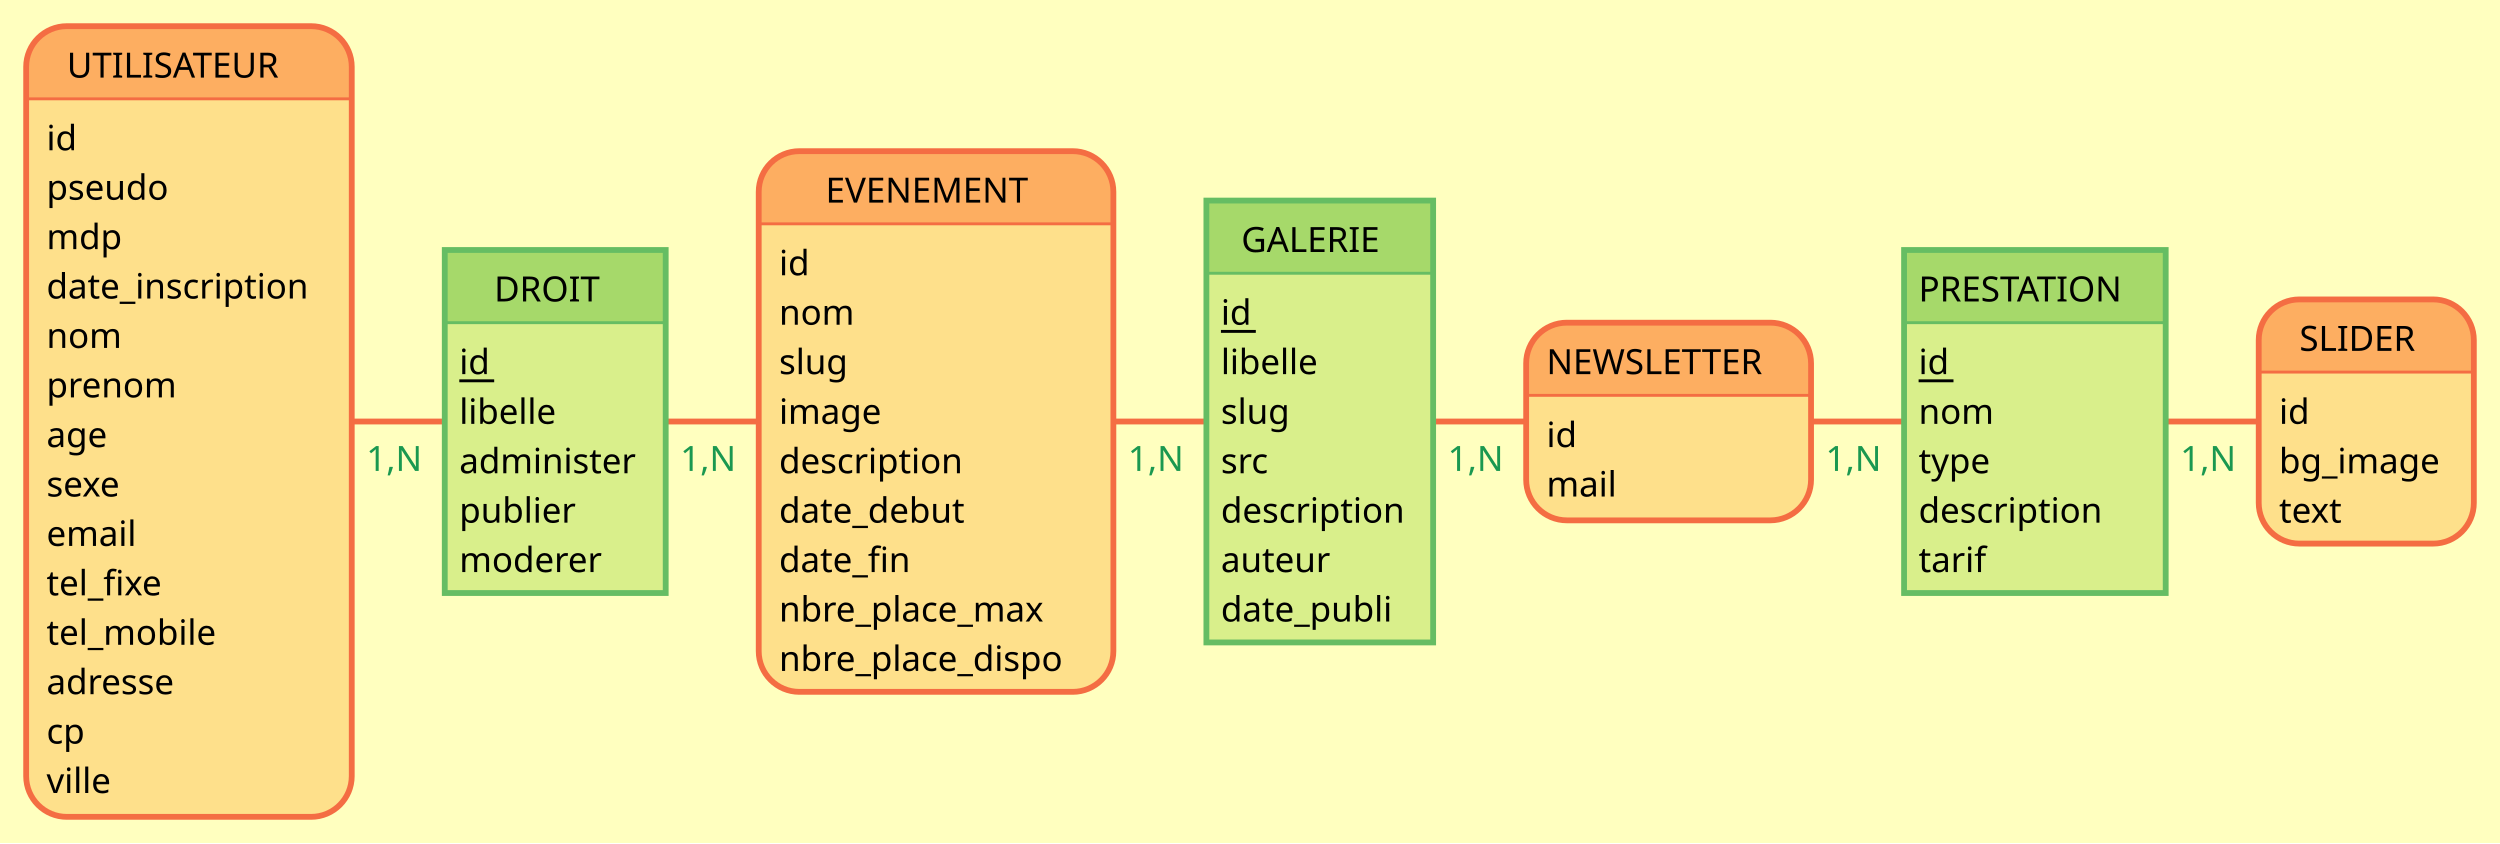
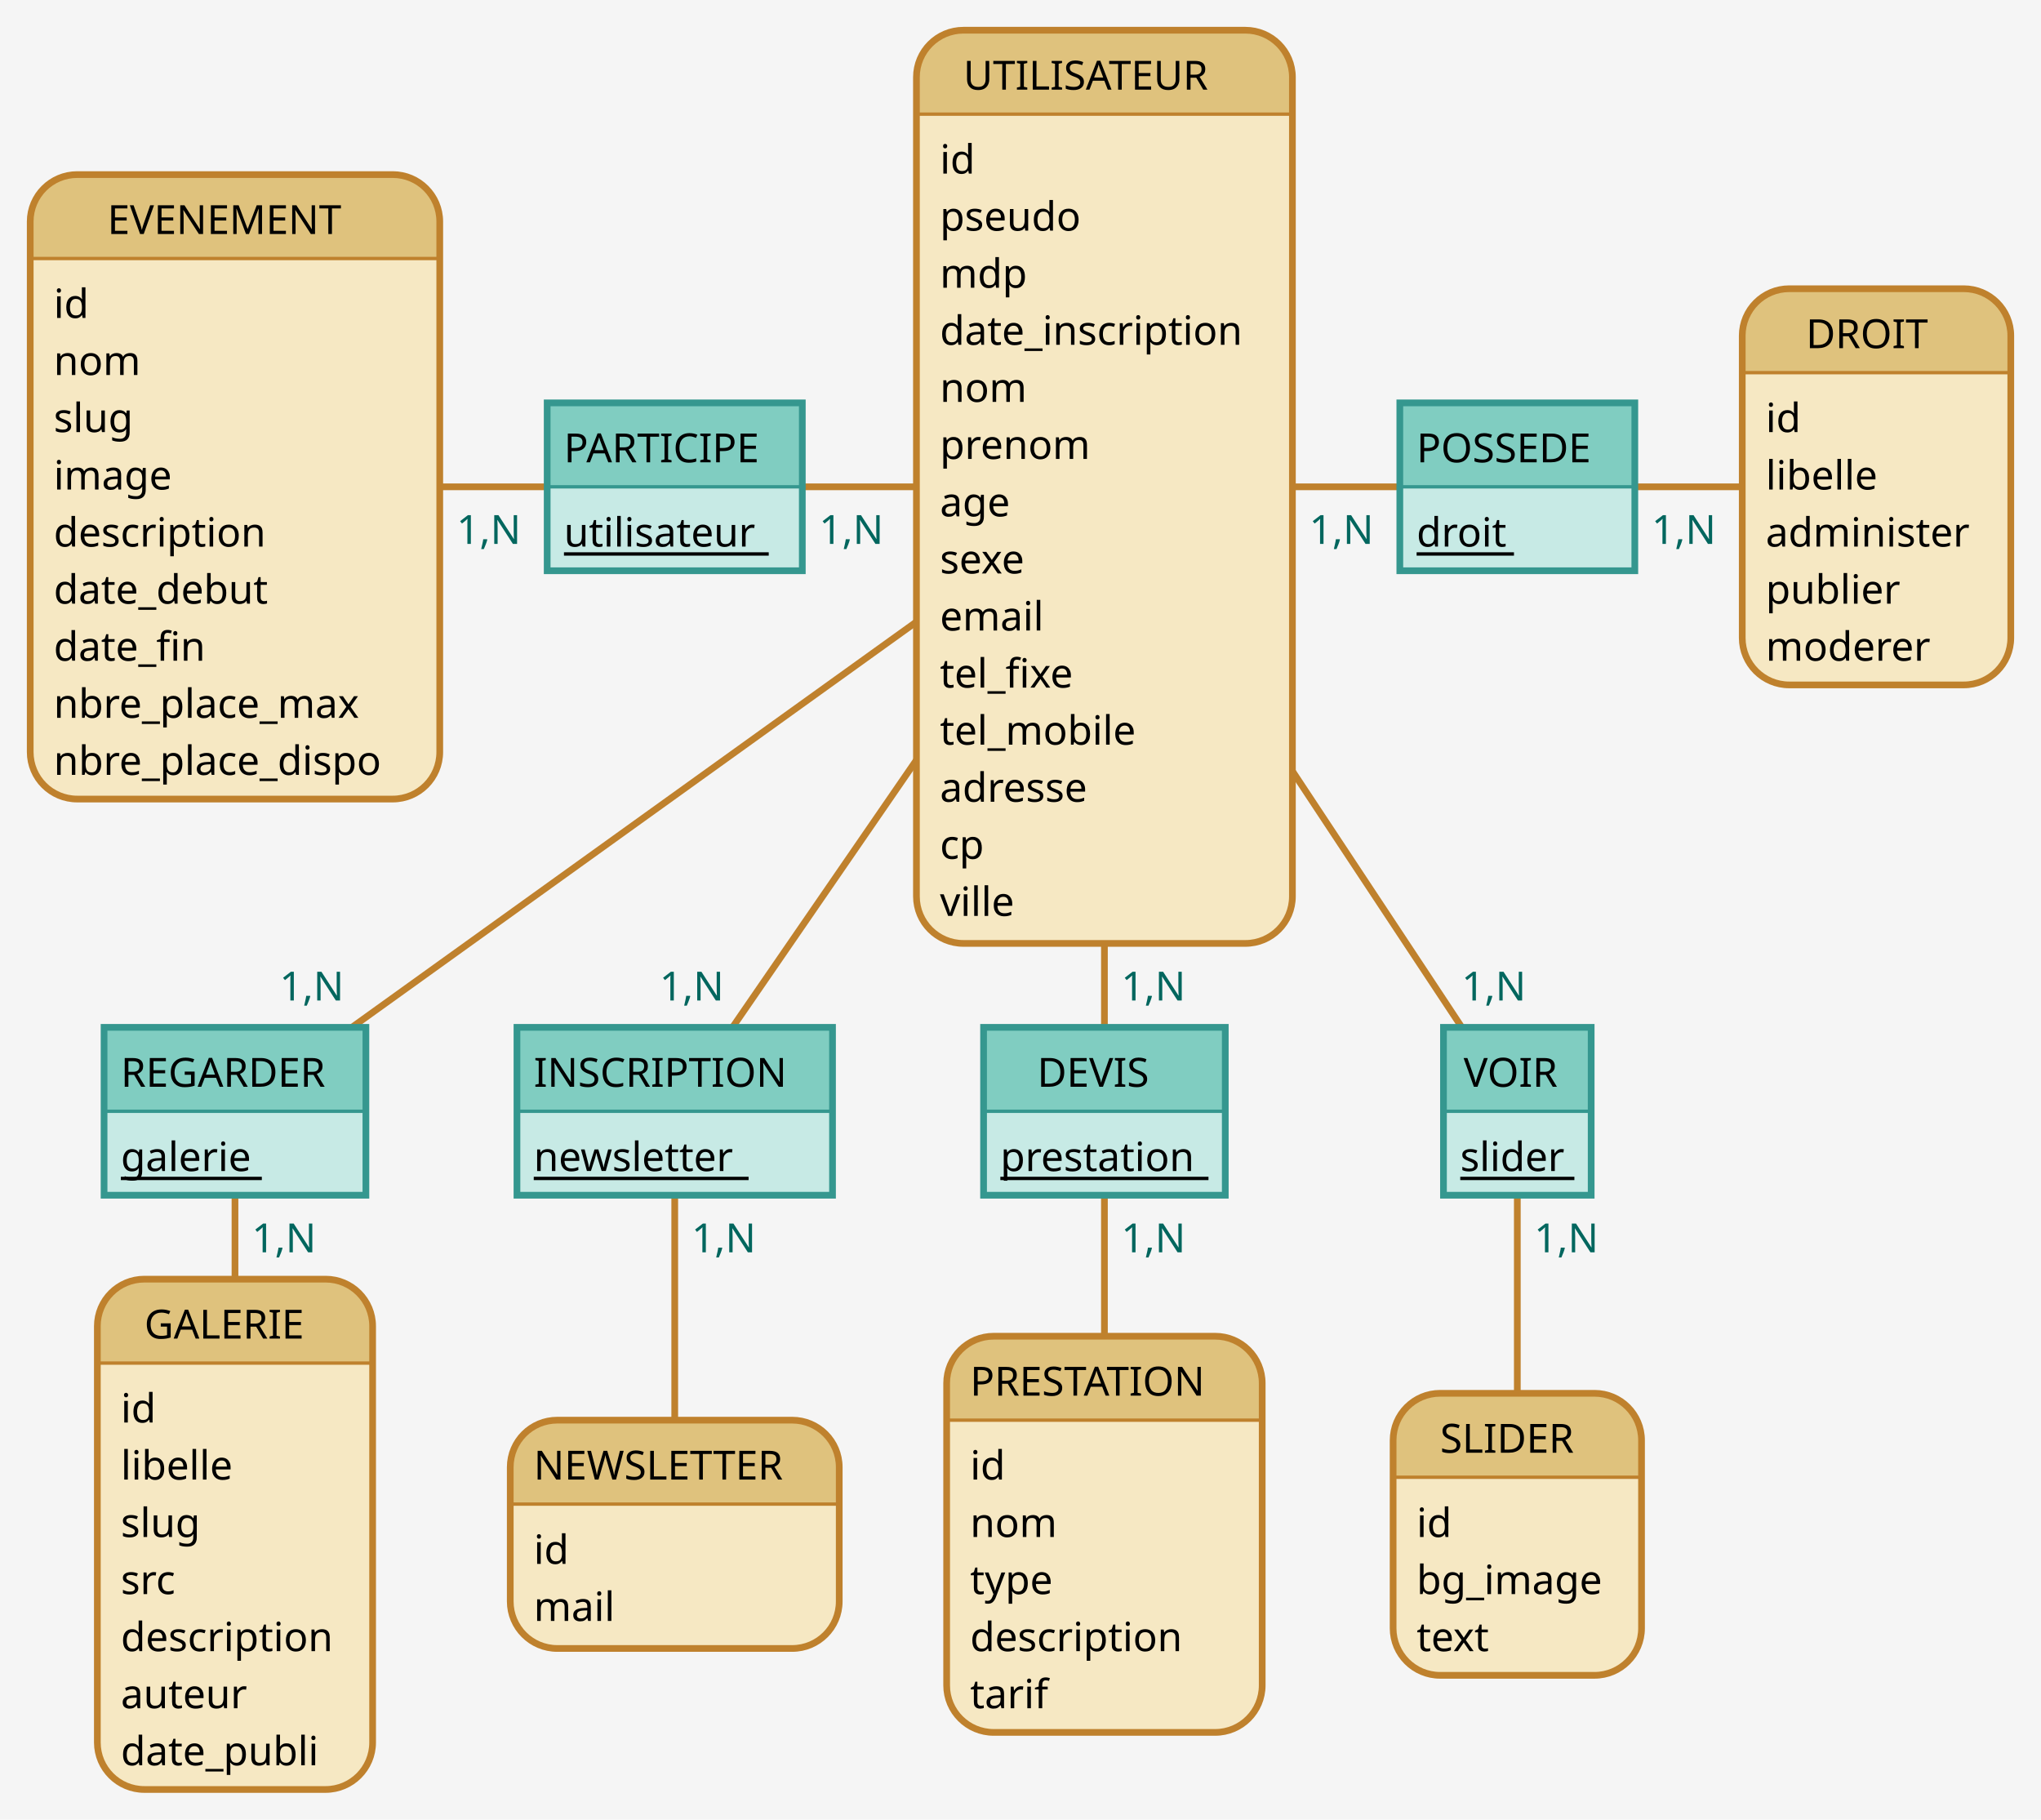
- <svg xmlns="http://www.w3.org/2000/svg" width="860" height="290" view_box="0 0 860 290">\n\n<rect id="frame" x="0" y="0" width="860" height="290" fill="#ffffbf" stroke="none" stroke-width="0" />
-   <line x1="700" y1="145" x2="814" y2="145" stroke="#f46d43" stroke-width="2" />
-   <text x="750" y="162.0" fill="#1a9850" font-family="Verdana" font-size="12">1,N</text>
+ <svg xmlns="http://www.w3.org/2000/svg" width="608" height="542" view_box="0 0 608 542">\n\n<rect id="frame" x="0" y="0" width="608" height="542" fill="#f5f5f5" stroke="none" stroke-width="0" />
+   <line x1="201" y1="145" x2="329" y2="145" stroke="#bf812d" stroke-width="2" />
+   <text x="244" y="162.0" fill="#01665e" font-family="Verdana" font-size="12">1,N</text>
+   <line x1="452" y1="145" x2="329" y2="145" stroke="#bf812d" stroke-width="2" />
+   <text x="390" y="162.0" fill="#01665e" font-family="Verdana" font-size="12">1,N</text>
+   <line x1="70" y1="331" x2="329" y2="145" stroke="#bf812d" stroke-width="2" />
+   <text x="83.264" y="298" fill="#01665e" font-family="Verdana" font-size="12">1,N</text>
+   <line x1="201" y1="331" x2="329" y2="145" stroke="#bf812d" stroke-width="2" />
+   <text x="196.459" y="298" fill="#01665e" font-family="Verdana" font-size="12">1,N</text>
+   <line x1="329" y1="331" x2="329" y2="145" stroke="#bf812d" stroke-width="2" />
+   <text x="334.0" y="298" fill="#01665e" font-family="Verdana" font-size="12">1,N</text>
+   <line x1="452" y1="331" x2="329" y2="145" stroke="#bf812d" stroke-width="2" />
+   <text x="435.394" y="298" fill="#01665e" font-family="Verdana" font-size="12">1,N</text>
+   <g id="association-UTILISATEUR">
+     <path d="M 371 9 a 14 14 90 0 1 14 14 V 34 h -112 V 23 a 14 14 90 0 1 14 -14" fill="#dfc27d" stroke="#dfc27d" stroke-width="0" />
+     <path d="M 385 34.0 v 233 a 14 14 90 0 1 -14 14 H 287 a 14 14 90 0 1 -14 -14 V 34.0 H 112" fill="#f6e8c3" stroke="#f6e8c3" stroke-width="0" />
+     <rect x="273" y="9" width="112" height="272" fill="none" rx="14" stroke="#bf812d" stroke-width="2" />
+     <line x1="273" y1="34" x2="385" y2="34" stroke="#bf812d" stroke-width="1" />
+     <text x="287" y="26.7" fill="#000000" font-family="Verdana" font-size="12">UTILISATEUR</text>
+     <text x="280" y="51.7" fill="#000000" font-family="Verdana" font-size="12">id</text>
+     <text x="280" y="68.7" fill="#000000" font-family="Verdana" font-size="12">pseudo</text>
+     <text x="280" y="85.7" fill="#000000" font-family="Verdana" font-size="12">mdp</text>
+     <text x="280" y="102.7" fill="#000000" font-family="Verdana" font-size="12">date_inscription</text>
+     <text x="280" y="119.7" fill="#000000" font-family="Verdana" font-size="12">nom</text>
+     <text x="280" y="136.7" fill="#000000" font-family="Verdana" font-size="12">prenom</text>
+     <text x="280" y="153.8" fill="#000000" font-family="Verdana" font-size="12">age</text>
+     <text x="280" y="170.8" fill="#000000" font-family="Verdana" font-size="12">sexe</text>
+     <text x="280" y="187.8" fill="#000000" font-family="Verdana" font-size="12">email</text>
+     <text x="280" y="204.8" fill="#000000" font-family="Verdana" font-size="12">tel_fixe</text>
+     <text x="280" y="221.8" fill="#000000" font-family="Verdana" font-size="12">tel_mobile</text>
+     <text x="280" y="238.8" fill="#000000" font-family="Verdana" font-size="12">adresse</text>
+     <text x="280" y="255.8" fill="#000000" font-family="Verdana" font-size="12">cp</text>
+     <text x="280" y="272.8" fill="#000000" font-family="Verdana" font-size="12">ville</text>
+   </g>
+   <line x1="70" y1="331" x2="70" y2="457" stroke="#bf812d" stroke-width="2" />
+   <text x="75.0" y="373" fill="#01665e" font-family="Verdana" font-size="12">1,N</text>
+   <g id="association-GALERIE">
+     <path d="M 97 381 a 14 14 90 0 1 14 14 V 406 h -82 V 395 a 14 14 90 0 1 14 -14" fill="#dfc27d" stroke="#dfc27d" stroke-width="0" />
+     <path d="M 111 406.0 v 113 a 14 14 90 0 1 -14 14 H 43 a 14 14 90 0 1 -14 -14 V 406.0 H 82" fill="#f6e8c3" stroke="#f6e8c3" stroke-width="0" />
+     <rect x="29" y="381" width="82" height="152" fill="none" rx="14" stroke="#bf812d" stroke-width="2" />
+     <line x1="29" y1="406" x2="111" y2="406" stroke="#bf812d" stroke-width="1" />
+     <text x="43" y="398.7" fill="#000000" font-family="Verdana" font-size="12">GALERIE</text>
+     <text x="36" y="423.7" fill="#000000" font-family="Verdana" font-size="12">id</text>
+     <text x="36" y="440.7" fill="#000000" font-family="Verdana" font-size="12">libelle</text>
+     <text x="36" y="457.8" fill="#000000" font-family="Verdana" font-size="12">slug</text>
+     <text x="36" y="474.8" fill="#000000" font-family="Verdana" font-size="12">src</text>
+     <text x="36" y="491.8" fill="#000000" font-family="Verdana" font-size="12">description</text>
+     <text x="36" y="508.8" fill="#000000" font-family="Verdana" font-size="12">auteur</text>
+     <text x="36" y="525.8" fill="#000000" font-family="Verdana" font-size="12">date_publi</text>
+   </g>
+   <line x1="201" y1="145" x2="70" y2="145" stroke="#bf812d" stroke-width="2" />
+   <text x="136" y="162.0" fill="#01665e" font-family="Verdana" font-size="12">1,N</text>
+   <g id="association-EVENEMENT">
+     <path d="M 117 52 a 14 14 90 0 1 14 14 V 77 h -122 V 66 a 14 14 90 0 1 14 -14" fill="#dfc27d" stroke="#dfc27d" stroke-width="0" />
+     <path d="M 131 77.0 v 147 a 14 14 90 0 1 -14 14 H 23 a 14 14 90 0 1 -14 -14 V 77.0 H 122" fill="#f6e8c3" stroke="#f6e8c3" stroke-width="0" />
+     <rect x="9" y="52" width="122" height="186" fill="none" rx="14" stroke="#bf812d" stroke-width="2" />
+     <line x1="9" y1="77" x2="131" y2="77" stroke="#bf812d" stroke-width="1" />
+     <text x="32" y="69.7" fill="#000000" font-family="Verdana" font-size="12">EVENEMENT</text>
+     <text x="16" y="94.7" fill="#000000" font-family="Verdana" font-size="12">id</text>
+     <text x="16" y="111.7" fill="#000000" font-family="Verdana" font-size="12">nom</text>
+     <text x="16" y="128.7" fill="#000000" font-family="Verdana" font-size="12">slug</text>
+     <text x="16" y="145.8" fill="#000000" font-family="Verdana" font-size="12">image</text>
+     <text x="16" y="162.8" fill="#000000" font-family="Verdana" font-size="12">description</text>
+     <text x="16" y="179.8" fill="#000000" font-family="Verdana" font-size="12">date_debut</text>
+     <text x="16" y="196.8" fill="#000000" font-family="Verdana" font-size="12">date_fin</text>
+     <text x="16" y="213.8" fill="#000000" font-family="Verdana" font-size="12">nbre_place_max</text>
+     <text x="16" y="230.8" fill="#000000" font-family="Verdana" font-size="12">nbre_place_dispo</text>
+   </g>
+   <line x1="452" y1="331" x2="452" y2="457" stroke="#bf812d" stroke-width="2" />
+   <text x="457.0" y="373" fill="#01665e" font-family="Verdana" font-size="12">1,N</text>
  <g id="association-SLIDER">
-     <path d="M 837 103 a 14 14 90 0 1 14 14 V 128 h -74 V 117 a 14 14 90 0 1 14 -14" fill="#fdae61" stroke="#fdae61" stroke-width="0" />
-     <path d="M 851 128.0 v 45 a 14 14 90 0 1 -14 14 H 791 a 14 14 90 0 1 -14 -14 V 128.0 H 74" fill="#fee08b" stroke="#fee08b" stroke-width="0" />
-     <rect x="777" y="103" width="74" height="84" fill="none" rx="14" stroke="#f46d43" stroke-width="2" />
-     <line x1="777" y1="128" x2="851" y2="128" stroke="#f46d43" stroke-width="1" />
-     <text x="791" y="120.7" fill="#000000" font-family="Verdana" font-size="12">SLIDER</text>
-     <text x="784" y="145.8" fill="#000000" font-family="Verdana" font-size="12">id</text>
-     <text x="784" y="162.8" fill="#000000" font-family="Verdana" font-size="12">bg_image</text>
-     <text x="784" y="179.8" fill="#000000" font-family="Verdana" font-size="12">text</text>
+     <path d="M 475 415 a 14 14 90 0 1 14 14 V 440 h -74 V 429 a 14 14 90 0 1 14 -14" fill="#dfc27d" stroke="#dfc27d" stroke-width="0" />
+     <path d="M 489 440.0 v 45 a 14 14 90 0 1 -14 14 H 429 a 14 14 90 0 1 -14 -14 V 440.0 H 74" fill="#f6e8c3" stroke="#f6e8c3" stroke-width="0" />
+     <rect x="415" y="415" width="74" height="84" fill="none" rx="14" stroke="#bf812d" stroke-width="2" />
+     <line x1="415" y1="440" x2="489" y2="440" stroke="#bf812d" stroke-width="1" />
+     <text x="429" y="432.7" fill="#000000" font-family="Verdana" font-size="12">SLIDER</text>
+     <text x="422" y="457.8" fill="#000000" font-family="Verdana" font-size="12">id</text>
+     <text x="422" y="474.8" fill="#000000" font-family="Verdana" font-size="12">bg_image</text>
+     <text x="422" y="491.8" fill="#000000" font-family="Verdana" font-size="12">text</text>
  </g>
-   <line x1="191" y1="145" x2="65" y2="145" stroke="#f46d43" stroke-width="2" />
-   <text x="126" y="162.0" fill="#1a9850" font-family="Verdana" font-size="12">1,N</text>
-   <g id="association-UTILISATEUR">
-     <path d="M 107 9 a 14 14 90 0 1 14 14 V 34 h -112 V 23 a 14 14 90 0 1 14 -14" fill="#fdae61" stroke="#fdae61" stroke-width="0" />
-     <path d="M 121 34.0 v 233 a 14 14 90 0 1 -14 14 H 23 a 14 14 90 0 1 -14 -14 V 34.0 H 112" fill="#fee08b" stroke="#fee08b" stroke-width="0" />
-     <rect x="9" y="9" width="112" height="272" fill="none" rx="14" stroke="#f46d43" stroke-width="2" />
-     <line x1="9" y1="34" x2="121" y2="34" stroke="#f46d43" stroke-width="1" />
-     <text x="23" y="26.7" fill="#000000" font-family="Verdana" font-size="12">UTILISATEUR</text>
-     <text x="16" y="51.7" fill="#000000" font-family="Verdana" font-size="12">id</text>
-     <text x="16" y="68.7" fill="#000000" font-family="Verdana" font-size="12">pseudo</text>
-     <text x="16" y="85.7" fill="#000000" font-family="Verdana" font-size="12">mdp</text>
-     <text x="16" y="102.7" fill="#000000" font-family="Verdana" font-size="12">date_inscription</text>
-     <text x="16" y="119.7" fill="#000000" font-family="Verdana" font-size="12">nom</text>
-     <text x="16" y="136.7" fill="#000000" font-family="Verdana" font-size="12">prenom</text>
-     <text x="16" y="153.8" fill="#000000" font-family="Verdana" font-size="12">age</text>
-     <text x="16" y="170.8" fill="#000000" font-family="Verdana" font-size="12">sexe</text>
-     <text x="16" y="187.8" fill="#000000" font-family="Verdana" font-size="12">email</text>
-     <text x="16" y="204.8" fill="#000000" font-family="Verdana" font-size="12">tel_fixe</text>
-     <text x="16" y="221.8" fill="#000000" font-family="Verdana" font-size="12">tel_mobile</text>
-     <text x="16" y="238.8" fill="#000000" font-family="Verdana" font-size="12">adresse</text>
-     <text x="16" y="255.8" fill="#000000" font-family="Verdana" font-size="12">cp</text>
-     <text x="16" y="272.8" fill="#000000" font-family="Verdana" font-size="12">ville</text>
+   <line x1="452" y1="145" x2="559" y2="145" stroke="#bf812d" stroke-width="2" />
+   <text x="492" y="162.0" fill="#01665e" font-family="Verdana" font-size="12">1,N</text>
+   <g id="association-DROIT">
+     <path d="M 585 86 a 14 14 90 0 1 14 14 V 111 h -80 V 100 a 14 14 90 0 1 14 -14" fill="#dfc27d" stroke="#dfc27d" stroke-width="0" />
+     <path d="M 599 111.0 v 79 a 14 14 90 0 1 -14 14 H 533 a 14 14 90 0 1 -14 -14 V 111.0 H 80" fill="#f6e8c3" stroke="#f6e8c3" stroke-width="0" />
+     <rect x="519" y="86" width="80" height="118" fill="none" rx="14" stroke="#bf812d" stroke-width="2" />
+     <line x1="519" y1="111" x2="599" y2="111" stroke="#bf812d" stroke-width="1" />
+     <text x="538" y="103.7" fill="#000000" font-family="Verdana" font-size="12">DROIT</text>
+     <text x="526" y="128.7" fill="#000000" font-family="Verdana" font-size="12">id</text>
+     <text x="526" y="145.8" fill="#000000" font-family="Verdana" font-size="12">libelle</text>
+     <text x="526" y="162.8" fill="#000000" font-family="Verdana" font-size="12">administer</text>
+     <text x="526" y="179.8" fill="#000000" font-family="Verdana" font-size="12">publier</text>
+     <text x="526" y="196.8" fill="#000000" font-family="Verdana" font-size="12">moderer</text>
  </g>
-   <line x1="454" y1="145" x2="574" y2="145" stroke="#f46d43" stroke-width="2" />
-   <text x="498" y="162.0" fill="#1a9850" font-family="Verdana" font-size="12">1,N</text>
-   <line x1="700" y1="145" x2="574" y2="145" stroke="#f46d43" stroke-width="2" />
-   <text x="628" y="162.0" fill="#1a9850" font-family="Verdana" font-size="12">1,N</text>
+   <line x1="201" y1="331" x2="201" y2="457" stroke="#bf812d" stroke-width="2" />
+   <text x="206.0" y="373" fill="#01665e" font-family="Verdana" font-size="12">1,N</text>
  <g id="association-NEWSLETTER">
-     <path d="M 609 111 a 14 14 90 0 1 14 14 V 136 h -98 V 125 a 14 14 90 0 1 14 -14" fill="#fdae61" stroke="#fdae61" stroke-width="0" />
-     <path d="M 623 136.0 v 29 a 14 14 90 0 1 -14 14 H 539 a 14 14 90 0 1 -14 -14 V 136.0 H 98" fill="#fee08b" stroke="#fee08b" stroke-width="0" />
-     <rect x="525" y="111" width="98" height="68" fill="none" rx="14" stroke="#f46d43" stroke-width="2" />
-     <line x1="525" y1="136" x2="623" y2="136" stroke="#f46d43" stroke-width="1" />
-     <text x="532" y="128.7" fill="#000000" font-family="Verdana" font-size="12">NEWSLETTER</text>
-     <text x="532" y="153.8" fill="#000000" font-family="Verdana" font-size="12">id</text>
-     <text x="532" y="170.8" fill="#000000" font-family="Verdana" font-size="12">mail</text>
+     <path d="M 236 423 a 14 14 90 0 1 14 14 V 448 h -98 V 437 a 14 14 90 0 1 14 -14" fill="#dfc27d" stroke="#dfc27d" stroke-width="0" />
+     <path d="M 250 448.0 v 29 a 14 14 90 0 1 -14 14 H 166 a 14 14 90 0 1 -14 -14 V 448.0 H 98" fill="#f6e8c3" stroke="#f6e8c3" stroke-width="0" />
+     <rect x="152" y="423" width="98" height="68" fill="none" rx="14" stroke="#bf812d" stroke-width="2" />
+     <line x1="152" y1="448" x2="250" y2="448" stroke="#bf812d" stroke-width="1" />
+     <text x="159" y="440.7" fill="#000000" font-family="Verdana" font-size="12">NEWSLETTER</text>
+     <text x="159" y="465.8" fill="#000000" font-family="Verdana" font-size="12">id</text>
+     <text x="159" y="482.8" fill="#000000" font-family="Verdana" font-size="12">mail</text>
  </g>
-   <line x1="191" y1="145" x2="322" y2="145" stroke="#f46d43" stroke-width="2" />
-   <text x="234" y="162.0" fill="#1a9850" font-family="Verdana" font-size="12">1,N</text>
-   <line x1="454" y1="145" x2="322" y2="145" stroke="#f46d43" stroke-width="2" />
-   <text x="388" y="162.0" fill="#1a9850" font-family="Verdana" font-size="12">1,N</text>
-   <g id="association-EVENEMENT">
-     <path d="M 369 52 a 14 14 90 0 1 14 14 V 77 h -122 V 66 a 14 14 90 0 1 14 -14" fill="#fdae61" stroke="#fdae61" stroke-width="0" />
-     <path d="M 383 77.0 v 147 a 14 14 90 0 1 -14 14 H 275 a 14 14 90 0 1 -14 -14 V 77.0 H 122" fill="#fee08b" stroke="#fee08b" stroke-width="0" />
-     <rect x="261" y="52" width="122" height="186" fill="none" rx="14" stroke="#f46d43" stroke-width="2" />
-     <line x1="261" y1="77" x2="383" y2="77" stroke="#f46d43" stroke-width="1" />
-     <text x="284" y="69.7" fill="#000000" font-family="Verdana" font-size="12">EVENEMENT</text>
-     <text x="268" y="94.7" fill="#000000" font-family="Verdana" font-size="12">id</text>
-     <text x="268" y="111.7" fill="#000000" font-family="Verdana" font-size="12">nom</text>
-     <text x="268" y="128.7" fill="#000000" font-family="Verdana" font-size="12">slug</text>
-     <text x="268" y="145.8" fill="#000000" font-family="Verdana" font-size="12">image</text>
-     <text x="268" y="162.8" fill="#000000" font-family="Verdana" font-size="12">description</text>
-     <text x="268" y="179.8" fill="#000000" font-family="Verdana" font-size="12">date_debut</text>
-     <text x="268" y="196.8" fill="#000000" font-family="Verdana" font-size="12">date_fin</text>
-     <text x="268" y="213.8" fill="#000000" font-family="Verdana" font-size="12">nbre_place_max</text>
-     <text x="268" y="230.8" fill="#000000" font-family="Verdana" font-size="12">nbre_place_dispo</text>
+   <line x1="329" y1="331" x2="329" y2="457" stroke="#bf812d" stroke-width="2" />
+   <text x="334.0" y="373" fill="#01665e" font-family="Verdana" font-size="12">1,N</text>
+   <g id="association-PRESTATION">
+     <path d="M 362 398 a 14 14 90 0 1 14 14 V 423 h -94 V 412 a 14 14 90 0 1 14 -14" fill="#dfc27d" stroke="#dfc27d" stroke-width="0" />
+     <path d="M 376 423.0 v 79 a 14 14 90 0 1 -14 14 H 296 a 14 14 90 0 1 -14 -14 V 423.0 H 94" fill="#f6e8c3" stroke="#f6e8c3" stroke-width="0" />
+     <rect x="282" y="398" width="94" height="118" fill="none" rx="14" stroke="#bf812d" stroke-width="2" />
+     <line x1="282" y1="423" x2="376" y2="423" stroke="#bf812d" stroke-width="1" />
+     <text x="289" y="415.7" fill="#000000" font-family="Verdana" font-size="12">PRESTATION</text>
+     <text x="289" y="440.7" fill="#000000" font-family="Verdana" font-size="12">id</text>
+     <text x="289" y="457.8" fill="#000000" font-family="Verdana" font-size="12">nom</text>
+     <text x="289" y="474.8" fill="#000000" font-family="Verdana" font-size="12">type</text>
+     <text x="289" y="491.8" fill="#000000" font-family="Verdana" font-size="12">description</text>
+     <text x="289" y="508.8" fill="#000000" font-family="Verdana" font-size="12">tarif</text>
  </g>
-   <g id="entity-GALERIE">
-     <g id="frame-GALERIE">
-       <rect x="415" y="69" width="78" height="25" fill="#a6d96a" stroke="#a6d96a" stroke-width="0" />
-       <rect x="415" y="94.0" width="78" height="127" fill="#d9ef8b" stroke="#d9ef8b" stroke-width="0" />
-       <rect x="415" y="69" width="78" height="152" fill="none" stroke="#66bd63" stroke-width="2" />
-       <line x1="415" y1="94" x2="493" y2="94" stroke="#66bd63" stroke-width="1" />
+   <g id="entity-PARTICIPE">
+     <g id="frame-PARTICIPE">
+       <rect x="163" y="120" width="76" height="25" fill="#80cdc1" stroke="#80cdc1" stroke-width="0" />
+       <rect x="163" y="145.0" width="76" height="25" fill="#c7eae5" stroke="#c7eae5" stroke-width="0" />
+       <rect x="163" y="120" width="76" height="50" fill="none" stroke="#35978f" stroke-width="2" />
+       <line x1="163" y1="145" x2="239" y2="145" stroke="#35978f" stroke-width="1" />
    </g>
-     <text x="427" y="86.7" fill="#000000" font-family="Verdana" font-size="12">GALERIE</text>
-     <text x="420" y="111.7" fill="#000000" font-family="Verdana" font-size="12">id</text>
-     <line x1="420" y1="114" x2="432" y2="114" stroke="#000000" stroke-width="1" />
-     <text x="420" y="128.7" fill="#000000" font-family="Verdana" font-size="12">libelle</text>
-     <text x="420" y="145.8" fill="#000000" font-family="Verdana" font-size="12">slug</text>
-     <text x="420" y="162.8" fill="#000000" font-family="Verdana" font-size="12">src</text>
-     <text x="420" y="179.8" fill="#000000" font-family="Verdana" font-size="12">description</text>
-     <text x="420" y="196.8" fill="#000000" font-family="Verdana" font-size="12">auteur</text>
-     <text x="420" y="213.8" fill="#000000" font-family="Verdana" font-size="12">date_publi</text>
+     <text x="168" y="137.7" fill="#000000" font-family="Verdana" font-size="12">PARTICIPE</text>
+     <text x="168" y="162.8" fill="#000000" font-family="Verdana" font-size="12">utilisateur</text>
+     <line x1="168" y1="165" x2="229" y2="165" stroke="#000000" stroke-width="1" />
  </g>
-   <g id="entity-DROIT">
-     <g id="frame-DROIT">
-       <rect x="153" y="86" width="76" height="25" fill="#a6d96a" stroke="#a6d96a" stroke-width="0" />
-       <rect x="153" y="111.0" width="76" height="93" fill="#d9ef8b" stroke="#d9ef8b" stroke-width="0" />
-       <rect x="153" y="86" width="76" height="118" fill="none" stroke="#66bd63" stroke-width="2" />
-       <line x1="153" y1="111" x2="229" y2="111" stroke="#66bd63" stroke-width="1" />
+   <g id="entity-INSCRIPTION">
+     <g id="frame-INSCRIPTION">
+       <rect x="154" y="306" width="94" height="25" fill="#80cdc1" stroke="#80cdc1" stroke-width="0" />
+       <rect x="154" y="331.0" width="94" height="25" fill="#c7eae5" stroke="#c7eae5" stroke-width="0" />
+       <rect x="154" y="306" width="94" height="50" fill="none" stroke="#35978f" stroke-width="2" />
+       <line x1="154" y1="331" x2="248" y2="331" stroke="#35978f" stroke-width="1" />
    </g>
-     <text x="170" y="103.7" fill="#000000" font-family="Verdana" font-size="12">DROIT</text>
-     <text x="158" y="128.7" fill="#000000" font-family="Verdana" font-size="12">id</text>
-     <line x1="158" y1="131" x2="170" y2="131" stroke="#000000" stroke-width="1" />
-     <text x="158" y="145.8" fill="#000000" font-family="Verdana" font-size="12">libelle</text>
-     <text x="158" y="162.8" fill="#000000" font-family="Verdana" font-size="12">administer</text>
-     <text x="158" y="179.8" fill="#000000" font-family="Verdana" font-size="12">publier</text>
-     <text x="158" y="196.8" fill="#000000" font-family="Verdana" font-size="12">moderer</text>
+     <text x="159" y="323.7" fill="#000000" font-family="Verdana" font-size="12">INSCRIPTION</text>
+     <text x="159" y="348.8" fill="#000000" font-family="Verdana" font-size="12">newsletter</text>
+     <line x1="159" y1="351" x2="223" y2="351" stroke="#000000" stroke-width="1" />
  </g>
-   <g id="entity-PRESTATION">
-     <g id="frame-PRESTATION">
-       <rect x="655" y="86" width="90" height="25" fill="#a6d96a" stroke="#a6d96a" stroke-width="0" />
-       <rect x="655" y="111.0" width="90" height="93" fill="#d9ef8b" stroke="#d9ef8b" stroke-width="0" />
-       <rect x="655" y="86" width="90" height="118" fill="none" stroke="#66bd63" stroke-width="2" />
-       <line x1="655" y1="111" x2="745" y2="111" stroke="#66bd63" stroke-width="1" />
+   <g id="entity-POSSEDE">
+     <g id="frame-POSSEDE">
+       <rect x="417" y="120" width="70" height="25" fill="#80cdc1" stroke="#80cdc1" stroke-width="0" />
+       <rect x="417" y="145.0" width="70" height="25" fill="#c7eae5" stroke="#c7eae5" stroke-width="0" />
+       <rect x="417" y="120" width="70" height="50" fill="none" stroke="#35978f" stroke-width="2" />
+       <line x1="417" y1="145" x2="487" y2="145" stroke="#35978f" stroke-width="1" />
    </g>
-     <text x="660" y="103.7" fill="#000000" font-family="Verdana" font-size="12">PRESTATION</text>
-     <text x="660" y="128.7" fill="#000000" font-family="Verdana" font-size="12">id</text>
-     <line x1="660" y1="131" x2="672" y2="131" stroke="#000000" stroke-width="1" />
-     <text x="660" y="145.8" fill="#000000" font-family="Verdana" font-size="12">nom</text>
-     <text x="660" y="162.8" fill="#000000" font-family="Verdana" font-size="12">type</text>
-     <text x="660" y="179.8" fill="#000000" font-family="Verdana" font-size="12">description</text>
-     <text x="660" y="196.8" fill="#000000" font-family="Verdana" font-size="12">tarif</text>
+     <text x="422" y="137.7" fill="#000000" font-family="Verdana" font-size="12">POSSEDE</text>
+     <text x="422" y="162.8" fill="#000000" font-family="Verdana" font-size="12">droit</text>
+     <line x1="422" y1="165" x2="451" y2="165" stroke="#000000" stroke-width="1" />
+   </g>
+   <g id="entity-REGARDER">
+     <g id="frame-REGARDER">
+       <rect x="31" y="306" width="78" height="25" fill="#80cdc1" stroke="#80cdc1" stroke-width="0" />
+       <rect x="31" y="331.0" width="78" height="25" fill="#c7eae5" stroke="#c7eae5" stroke-width="0" />
+       <rect x="31" y="306" width="78" height="50" fill="none" stroke="#35978f" stroke-width="2" />
+       <line x1="31" y1="331" x2="109" y2="331" stroke="#35978f" stroke-width="1" />
+     </g>
+     <text x="36" y="323.7" fill="#000000" font-family="Verdana" font-size="12">REGARDER</text>
+     <text x="36" y="348.8" fill="#000000" font-family="Verdana" font-size="12">galerie</text>
+     <line x1="36" y1="351" x2="78" y2="351" stroke="#000000" stroke-width="1" />
+   </g>
+   <g id="entity-VOIR">
+     <g id="frame-VOIR">
+       <rect x="430" y="306" width="44" height="25" fill="#80cdc1" stroke="#80cdc1" stroke-width="0" />
+       <rect x="430" y="331.0" width="44" height="25" fill="#c7eae5" stroke="#c7eae5" stroke-width="0" />
+       <rect x="430" y="306" width="44" height="50" fill="none" stroke="#35978f" stroke-width="2" />
+       <line x1="430" y1="331" x2="474" y2="331" stroke="#35978f" stroke-width="1" />
+     </g>
+     <text x="436" y="323.7" fill="#000000" font-family="Verdana" font-size="12">VOIR</text>
+     <text x="435" y="348.8" fill="#000000" font-family="Verdana" font-size="12">slider</text>
+     <line x1="435" y1="351" x2="469" y2="351" stroke="#000000" stroke-width="1" />
+   </g>
+   <g id="entity-DEVIS">
+     <g id="frame-DEVIS">
+       <rect x="293" y="306" width="72" height="25" fill="#80cdc1" stroke="#80cdc1" stroke-width="0" />
+       <rect x="293" y="331.0" width="72" height="25" fill="#c7eae5" stroke="#c7eae5" stroke-width="0" />
+       <rect x="293" y="306" width="72" height="50" fill="none" stroke="#35978f" stroke-width="2" />
+       <line x1="293" y1="331" x2="365" y2="331" stroke="#35978f" stroke-width="1" />
+     </g>
+     <text x="309" y="323.7" fill="#000000" font-family="Verdana" font-size="12">DEVIS</text>
+     <text x="298" y="348.8" fill="#000000" font-family="Verdana" font-size="12">prestation</text>
+     <line x1="298" y1="351" x2="360" y2="351" stroke="#000000" stroke-width="1" />
  </g>
</svg>
